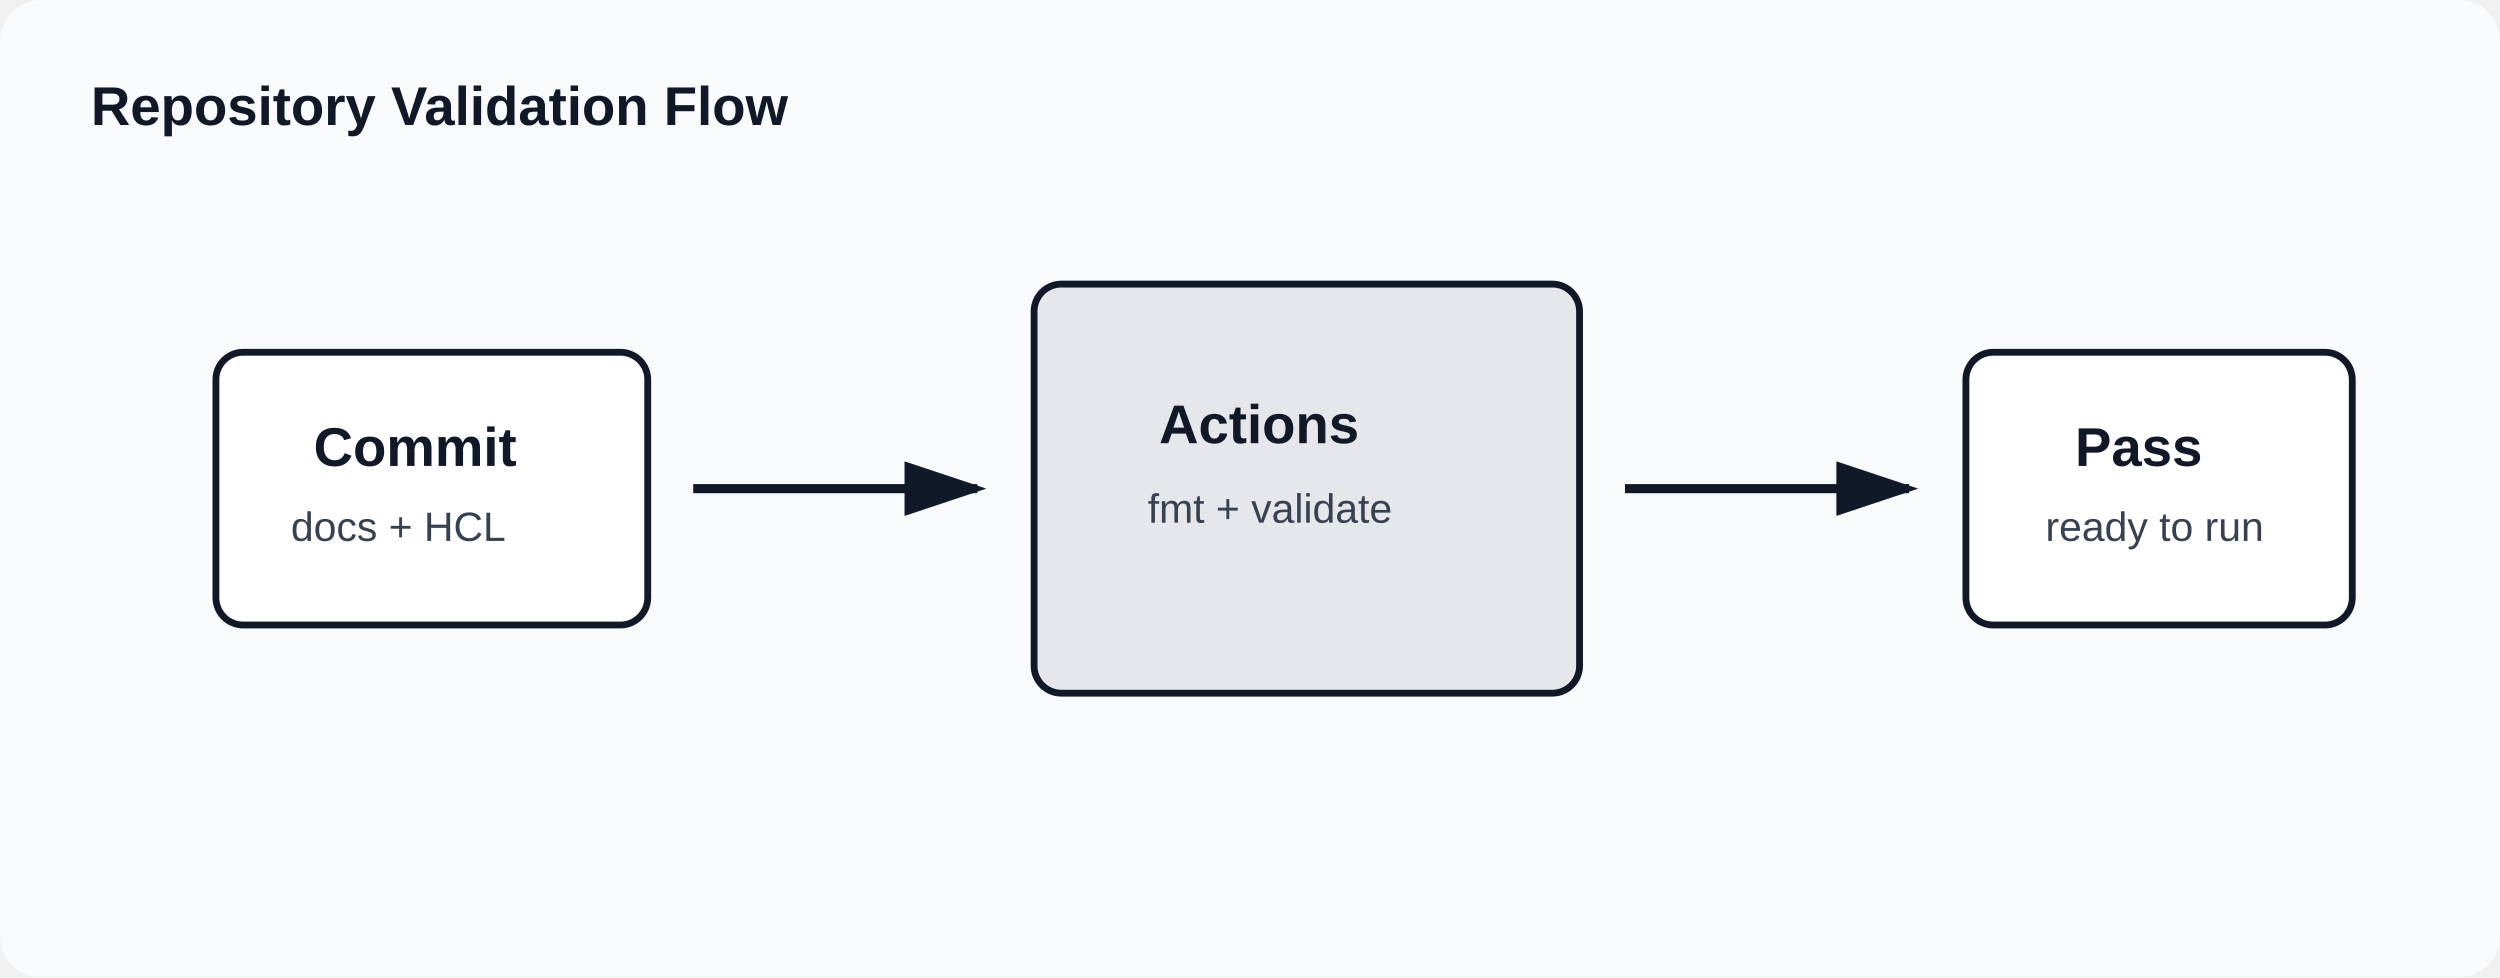
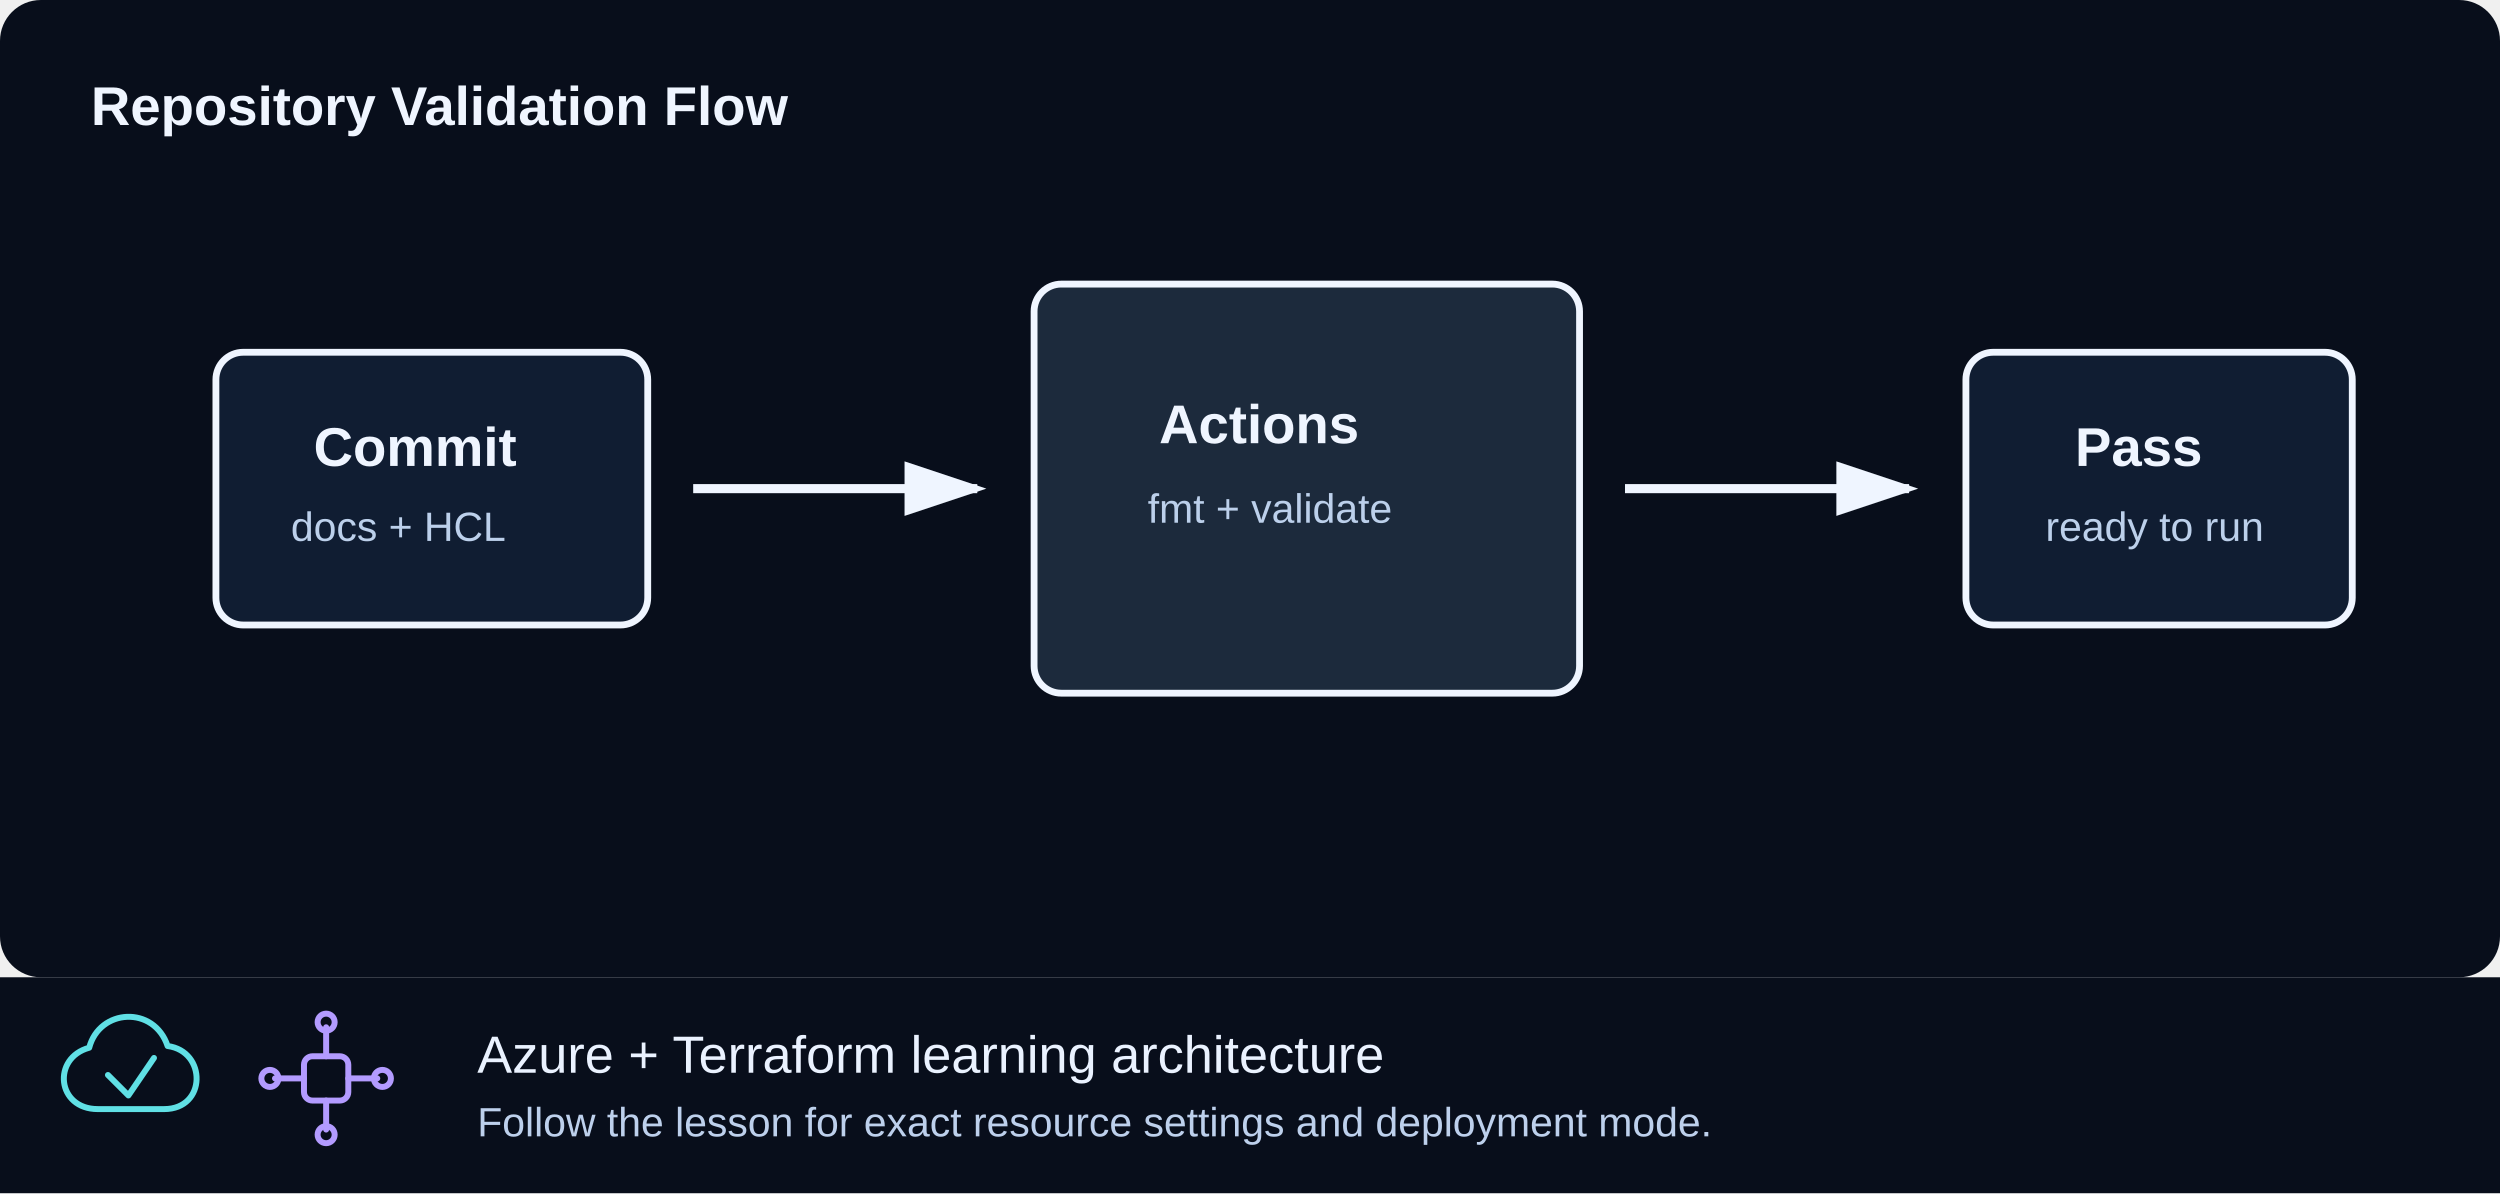
- <svg xmlns="http://www.w3.org/2000/svg" width="1100" height="430" viewBox="0 0 1100 430" role="img" aria-labelledby="title desc">
-   <style>.bg{fill:#f8fafc}.box{fill:#fff;stroke:#111827;stroke-width:3}.ci{fill:#e5e7eb}.text{font:700 24px Arial,sans-serif;fill:#111827}.small{font:18px Arial,sans-serif;fill:#374151}.arrow{stroke:#111827;stroke-width:4;marker-end:url(#arrow)}</style>
+ <svg xmlns="http://www.w3.org/2000/svg" width="1100" height="525" viewBox="0 0 1100 525" role="img" aria-labelledby="title desc">
+   <style>.bg{fill:#080e1b}.box{fill:#101d32;stroke:#eff5ff;stroke-width:3}.ci{fill:#1c2a3c}.text{font:700 24px "Segoe UI",Arial,sans-serif;fill:#eff5ff}.small{font:18px "Segoe UI",Arial,sans-serif;fill:#bcd0eb}.arrow{stroke:#eff5ff;stroke-width:4;marker-end:url(#arrow)}</style>
  <defs>
    <marker id="arrow" markerWidth="10" markerHeight="10" refX="8" refY="3" orient="auto">
-       <path d="M0,0 L0,6 L9,3 z" fill="#111827" />
+       <path d="M0,0 L0,6 L9,3 z" fill="#eff5ff" />
    </marker>
  </defs>
  <rect class="bg" width="1100" height="430" rx="18" />
  <text class="text" x="40" y="55">Repository Validation Flow</text>
  <rect class="box" x="95" y="155" width="190" height="120" rx="12" />
  <text class="text" x="138" y="205">Commit</text>
  <text class="small" x="128" y="238">docs + HCL</text>
  <line class="arrow" x1="305" y1="215" x2="430" y2="215" />
  <rect class="box ci" x="455" y="125" width="240" height="180" rx="12" />
  <text class="text" x="510" y="195">Actions</text>
  <text class="small" x="505" y="230">fmt + validate</text>
  <line class="arrow" x1="715" y1="215" x2="840" y2="215" />
  <rect class="box" x="865" y="155" width="170" height="120" rx="12" />
  <text class="text" x="913" y="205">Pass</text>
  <text class="small" x="900" y="238">ready to run</text>
+   <g>
+     <rect y="430.0" width="1100.0" height="95" fill="#080e1b" />
+     <g transform="translate(25 443.0) scale(0.75)" fill="none" stroke="#60e0e5" stroke-width="3.5" stroke-linecap="round" stroke-linejoin="round">
+       <path d="M24 60h39c25 0 25-34 2-37-8-24-40-22-46 1C-3 30 0 60 24 60Z" />
+       <path d="m30 40 12 12 15-22" />
+     </g>
+     <g transform="translate(112 443.0) scale(0.75)" fill="none" stroke="#b39bff" stroke-width="3.5" stroke-linecap="round" stroke-linejoin="round">
+       <rect x="29" y="29" width="26" height="26" rx="5" />
+       <path d="M42 29V12m0 43v17M29 42H12m43 0h17" />
+       <circle cx="42" cy="9" r="5" />
+       <circle cx="42" cy="75" r="5" />
+       <circle cx="9" cy="42" r="5" />
+       <circle cx="75" cy="42" r="5" />
+     </g>
+     <text x="210" y="472.0" fill="#eaf2ff" font-family="Segoe UI, Arial, sans-serif" font-size="23" font-weight="500">Azure + Terraform learning architecture</text>
+     <text x="210" y="500.0" fill="#bdd0ec" font-family="Segoe UI, Arial, sans-serif" font-size="18" font-weight="500">Follow the lesson for exact resource settings and deployment mode.</text>
+   </g>
</svg>
